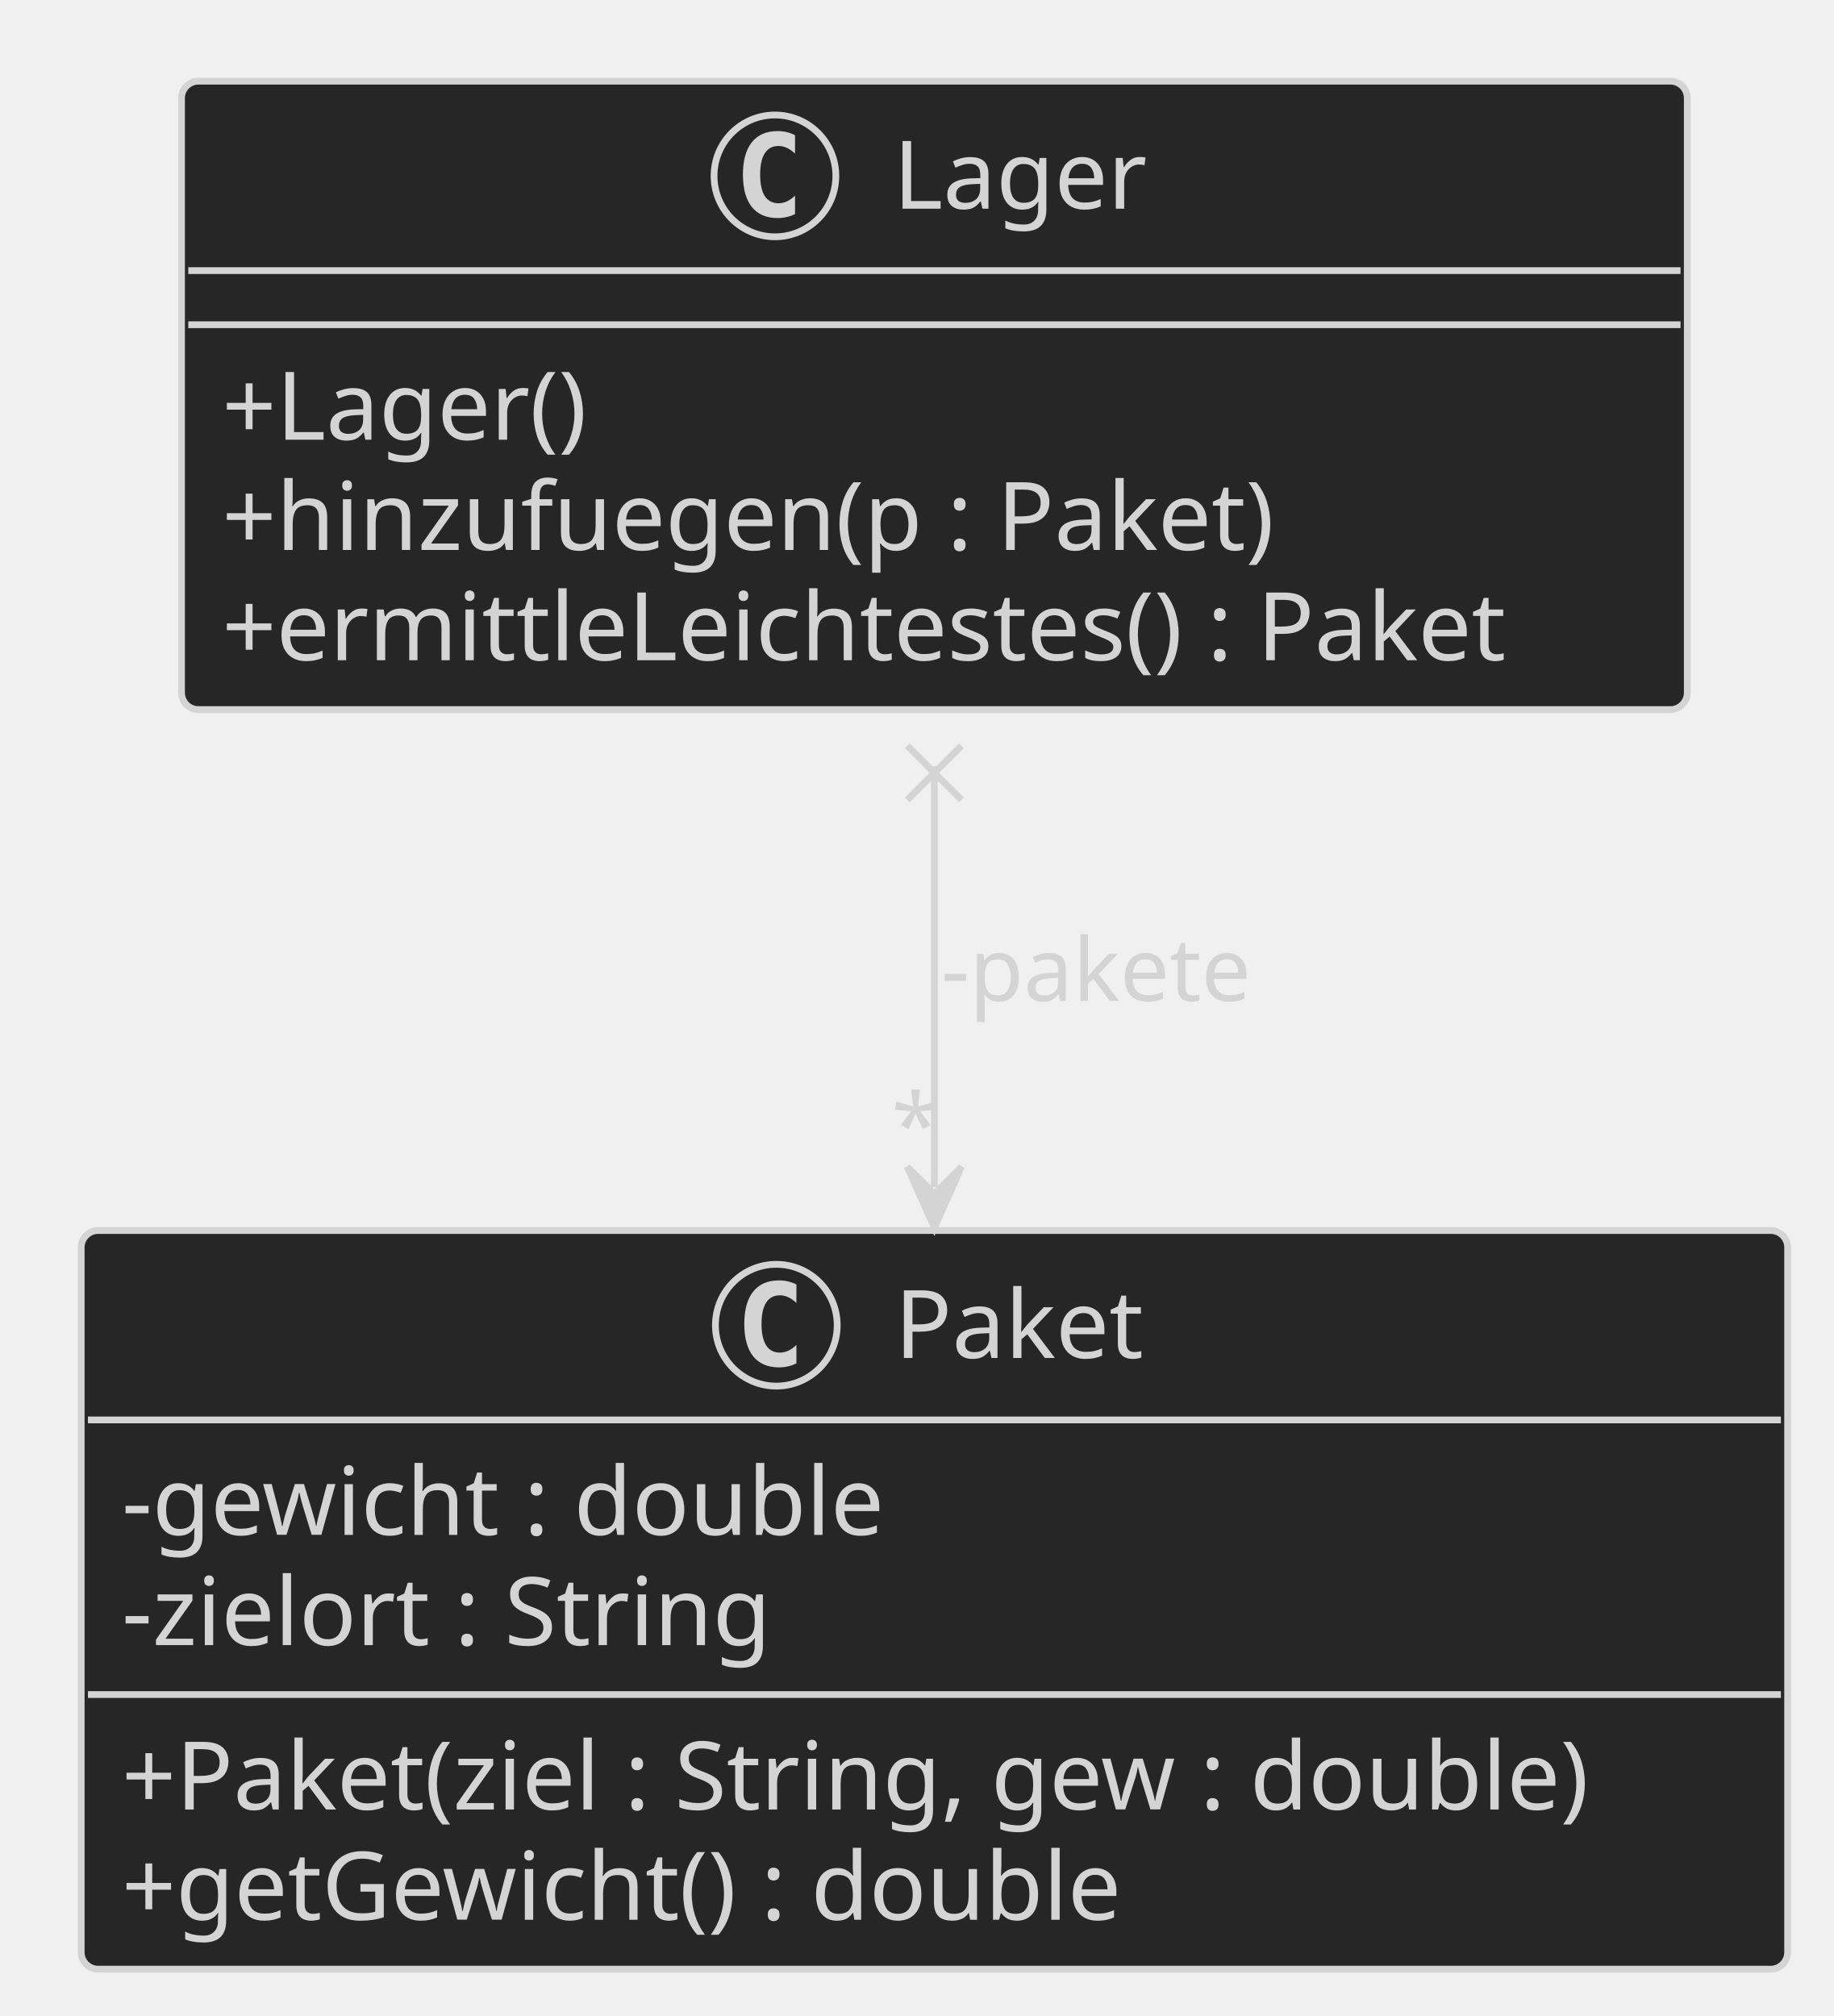
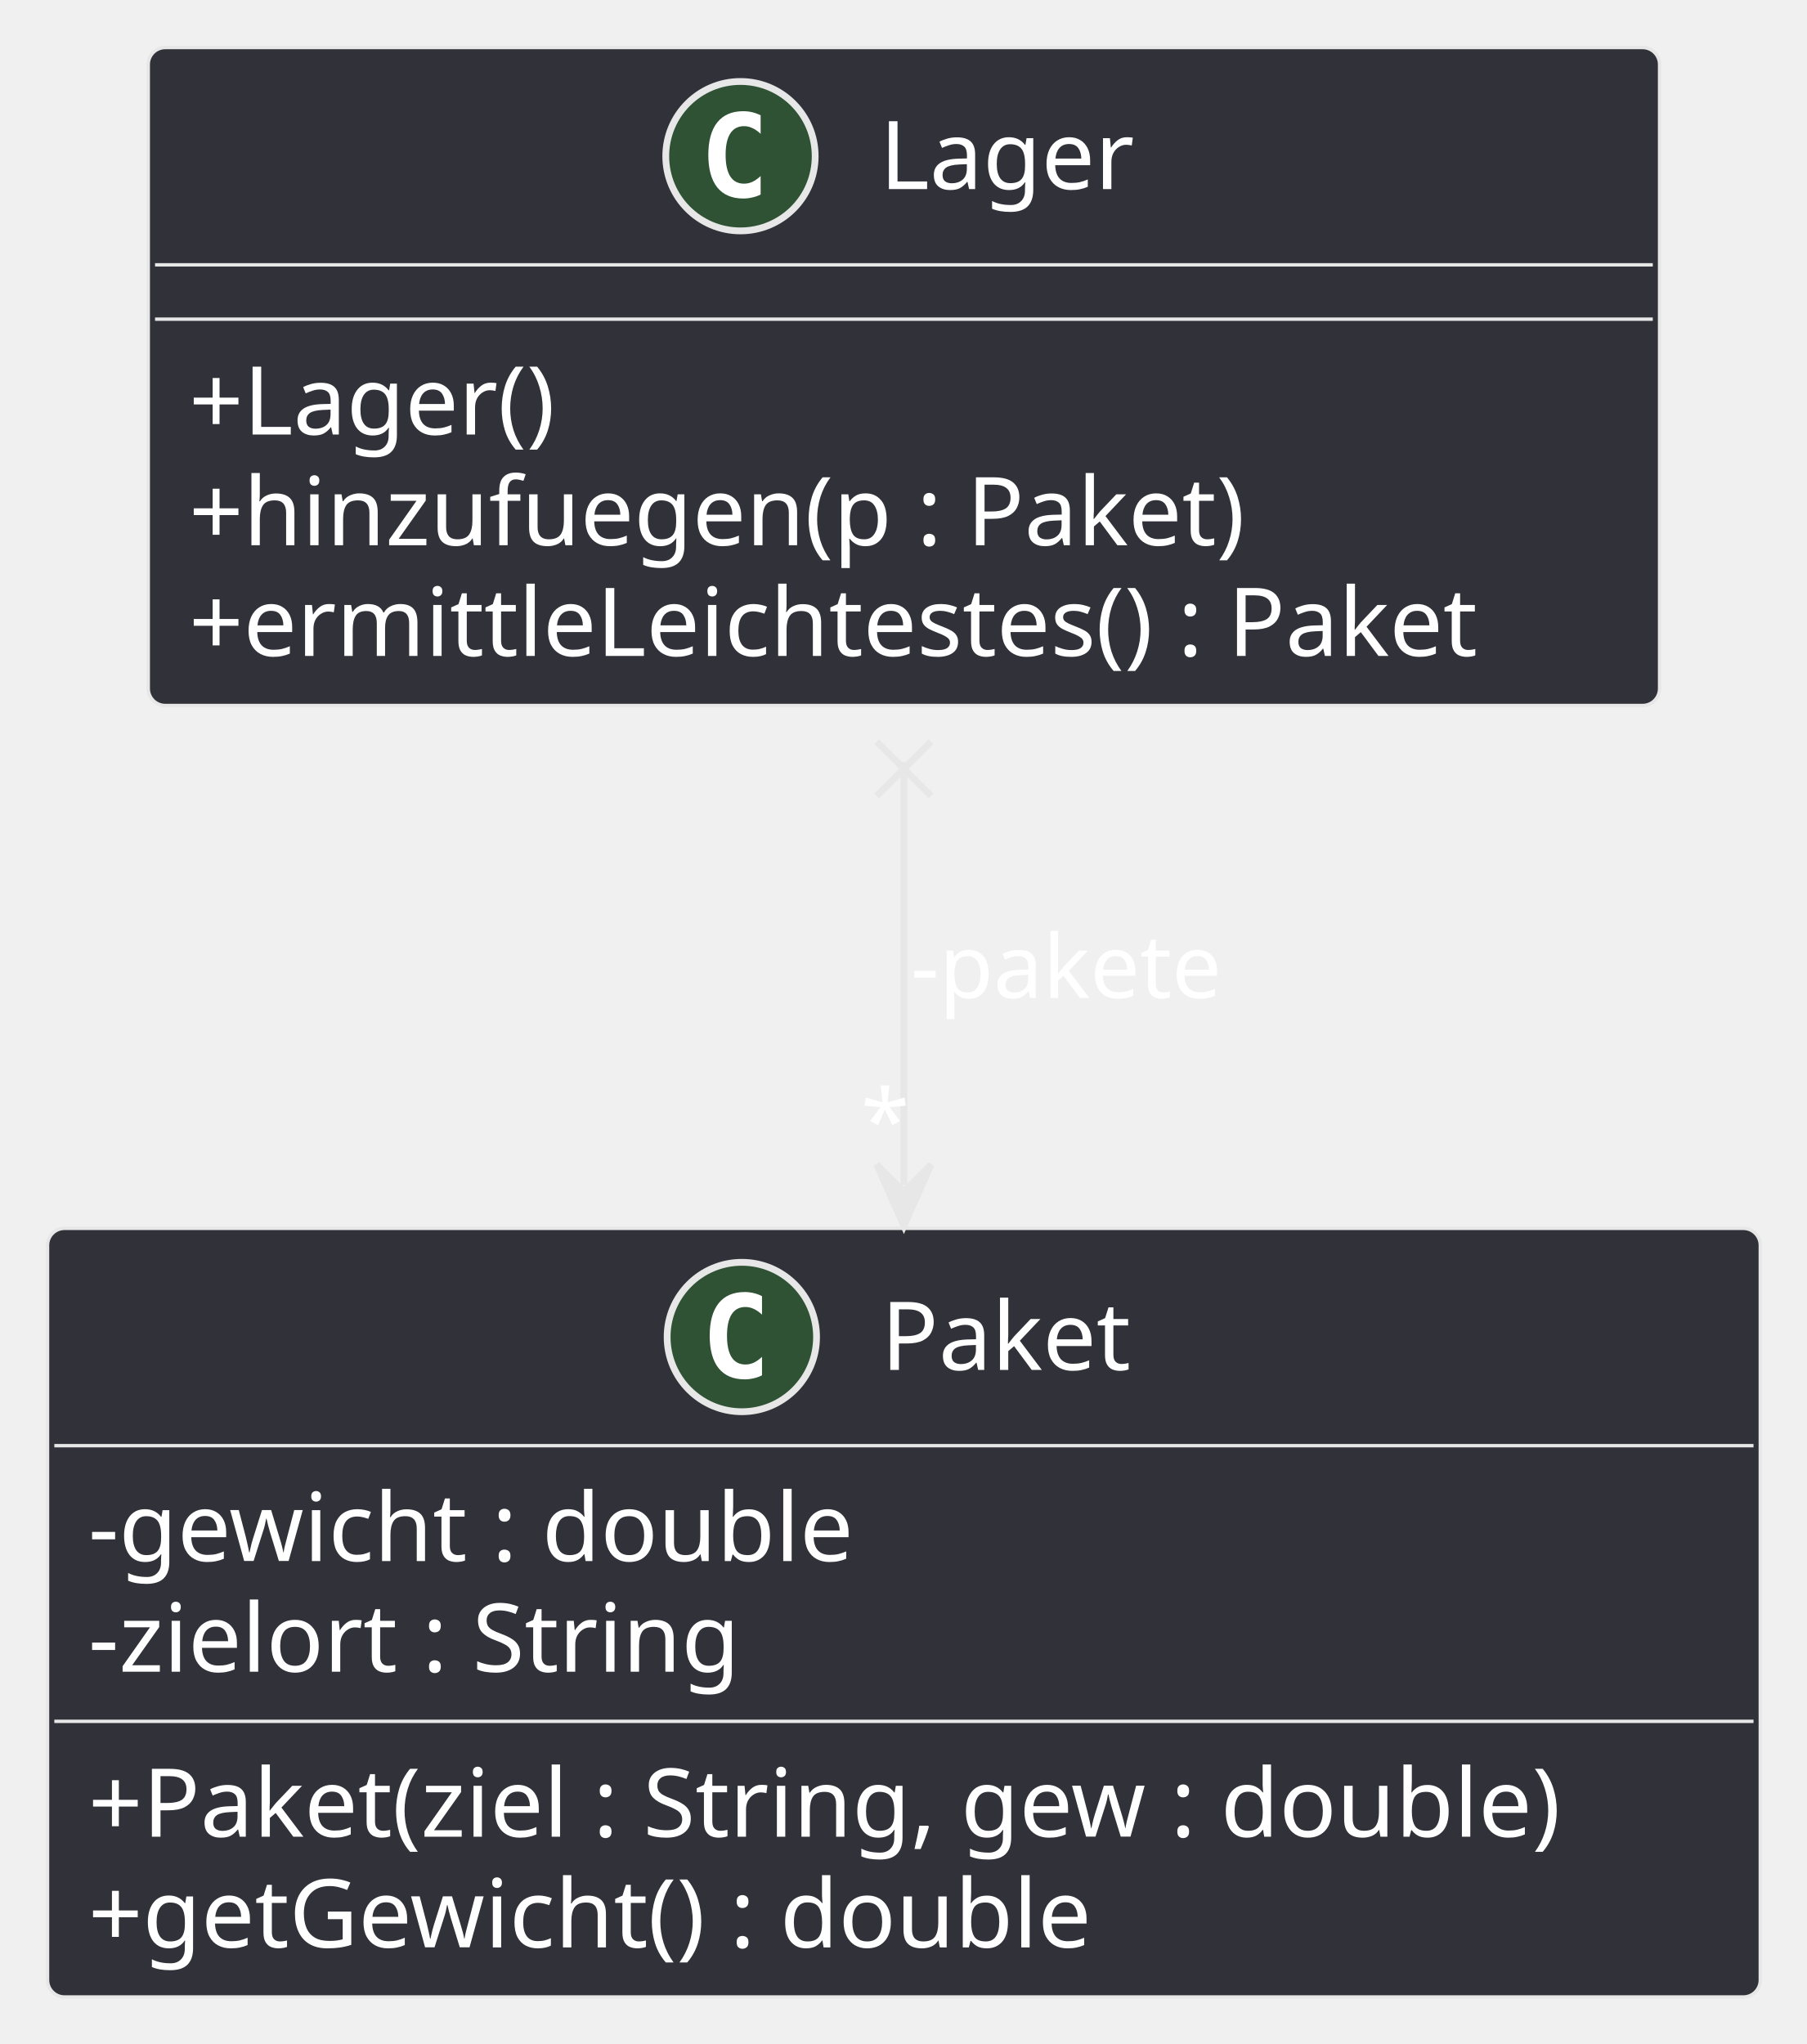
- <svg xmlns="http://www.w3.org/2000/svg" contentStyleType="text/css" data-diagram-type="CLASS" height="298px" preserveAspectRatio="none" style="width:271px;height:298px;" version="1.1" viewBox="0 0 271 298" width="271px" zoomAndPan="magnify">
+ <svg xmlns="http://www.w3.org/2000/svg" contentStyleType="text/css" data-diagram-type="CLASS" height="301px" preserveAspectRatio="none" style="width:266px;height:301px;" version="1.1" viewBox="0 0 266 301" width="266px" zoomAndPan="magnify">
  <defs />
  <g>
-     <g class="entity" data-qualified-name="Lager" data-source-line="5" id="ent0002">
-       <rect fill="#262626" height="92.891" rx="2.5" ry="2.5" style="stroke:#D4D4D4;stroke-width:1;" width="222.547" x="26.83" y="12" />
-       <ellipse cx="114.536" cy="26" fill="#262626" rx="9" ry="9" style="stroke:#D4D4D4;stroke-width:1;" />
-       <path d="M117.505,31.641 Q116.927,31.938 116.286,32.078 Q115.645,32.234 114.942,32.234 Q112.442,32.234 111.114,30.594 Q109.802,28.938 109.802,25.812 Q109.802,22.688 111.114,21.031 Q112.442,19.375 114.942,19.375 Q115.645,19.375 116.286,19.531 Q116.942,19.688 117.505,19.984 L117.505,22.703 Q116.88,22.125 116.286,21.859 Q115.692,21.578 115.067,21.578 Q113.724,21.578 113.036,22.656 Q112.349,23.719 112.349,25.812 Q112.349,27.906 113.036,28.984 Q113.724,30.047 115.067,30.047 Q115.692,30.047 116.286,29.781 Q116.88,29.5 117.505,28.922 L117.505,31.641 Z " fill="#D4D4D4" />
-       <text fill="#D4D4D4" font-family="Verdana" font-size="14" lengthAdjust="spacing" textLength="39.635" x="132.036" y="30.847">Lager</text>
-       <line style="stroke:#D4D4D4;stroke-width:1;" x1="27.83" x2="248.377" y1="40" y2="40" />
-       <line style="stroke:#D4D4D4;stroke-width:1;" x1="27.83" x2="248.377" y1="48" y2="48" />
-       <text fill="#D4D4D4" font-family="Verdana" font-size="14" lengthAdjust="spacing" textLength="62.289" x="32.83" y="64.995">+Lager()</text>
-       <text fill="#D4D4D4" font-family="Verdana" font-size="14" lengthAdjust="spacing" textLength="171.035" x="32.83" y="81.292">+hinzufuegen(p : Paket)</text>
-       <text fill="#D4D4D4" font-family="Verdana" font-size="14" lengthAdjust="spacing" textLength="210.547" x="32.83" y="97.589">+ermittleLeichtestes() : Paket</text>
+     <g class="entity" data-qualified-name="Lager" data-source-line="3" id="ent0002">
+       <rect fill="#313139" height="96.891" rx="2.5" ry="2.5" style="stroke:#E7E7E7;stroke-width:0.5;" width="222.547" x="21.83" y="7" />
+       <ellipse cx="109.036" cy="23" fill="#2E5233" rx="11" ry="11" style="stroke:#E7E7E7;stroke-width:1;" />
+       <path d="M112.005,28.641 Q111.427,28.938 110.786,29.078 Q110.145,29.234 109.442,29.234 Q106.942,29.234 105.614,27.594 Q104.302,25.938 104.302,22.812 Q104.302,19.688 105.614,18.031 Q106.942,16.375 109.442,16.375 Q110.145,16.375 110.786,16.531 Q111.442,16.688 112.005,16.984 L112.005,19.703 Q111.38,19.125 110.786,18.859 Q110.192,18.578 109.567,18.578 Q108.224,18.578 107.536,19.656 Q106.849,20.719 106.849,22.812 Q106.849,24.906 107.536,25.984 Q108.224,27.047 109.567,27.047 Q110.192,27.047 110.786,26.781 Q111.38,26.5 112.005,25.922 L112.005,28.641 Z " fill="#FFFFFF" />
+       <text fill="#FFFFFF" font-family="sans-serif" font-size="14" lengthAdjust="spacing" textLength="39.635" x="129.536" y="27.847">Lager</text>
+       <line style="stroke:#E7E7E7;stroke-width:0.5;" x1="22.83" x2="243.377" y1="39" y2="39" />
+       <line style="stroke:#E7E7E7;stroke-width:0.5;" x1="22.83" x2="243.377" y1="47" y2="47" />
+       <text fill="#FFFFFF" font-family="sans-serif" font-size="14" lengthAdjust="spacing" textLength="62.289" x="27.83" y="63.995">+Lager()</text>
+       <text fill="#FFFFFF" font-family="sans-serif" font-size="14" lengthAdjust="spacing" textLength="171.035" x="27.83" y="80.292">+hinzufuegen(p : Paket)</text>
+       <text fill="#FFFFFF" font-family="sans-serif" font-size="14" lengthAdjust="spacing" textLength="210.547" x="27.83" y="96.589">+ermittleLeichtestes() : Paket</text>
    </g>
-     <g class="entity" data-qualified-name="Paket" data-source-line="10" id="ent0003">
-       <rect fill="#262626" height="109.188" rx="2.5" ry="2.5" style="stroke:#D4D4D4;stroke-width:1;" width="252.208" x="12" y="181.89" />
-       <ellipse cx="114.738" cy="195.89" fill="#262626" rx="9" ry="9" style="stroke:#D4D4D4;stroke-width:1;" />
-       <path d="M117.707,201.531 Q117.129,201.827 116.488,201.968 Q115.848,202.124 115.144,202.124 Q112.644,202.124 111.316,200.484 Q110.004,198.827 110.004,195.702 Q110.004,192.577 111.316,190.921 Q112.644,189.265 115.144,189.265 Q115.848,189.265 116.488,189.421 Q117.144,189.577 117.707,189.874 L117.707,192.593 Q117.082,192.015 116.488,191.749 Q115.894,191.468 115.269,191.468 Q113.926,191.468 113.238,192.546 Q112.551,193.609 112.551,195.702 Q112.551,197.796 113.238,198.874 Q113.926,199.937 115.269,199.937 Q115.894,199.937 116.488,199.671 Q117.082,199.39 117.707,198.812 L117.707,201.531 Z " fill="#D4D4D4" />
-       <text fill="#D4D4D4" font-family="Verdana" font-size="14" lengthAdjust="spacing" textLength="39.231" x="132.238" y="200.737">Paket</text>
-       <line style="stroke:#D4D4D4;stroke-width:1;" x1="13" x2="263.208" y1="209.89" y2="209.89" />
-       <text fill="#D4D4D4" font-family="Verdana" font-size="14" lengthAdjust="spacing" textLength="121.283" x="18" y="226.885">-gewicht : double</text>
-       <text fill="#D4D4D4" font-family="Verdana" font-size="14" lengthAdjust="spacing" textLength="104.002" x="18" y="243.182">-zielort : String</text>
-       <line style="stroke:#D4D4D4;stroke-width:1;" x1="13" x2="263.208" y1="250.484" y2="250.484" />
-       <text fill="#D4D4D4" font-family="Verdana" font-size="14" lengthAdjust="spacing" textLength="240.208" x="18" y="267.479">+Paket(ziel : String, gew : double)</text>
-       <text fill="#D4D4D4" font-family="Verdana" font-size="14" lengthAdjust="spacing" textLength="163.837" x="18" y="283.776">+getGewicht() : double</text>
+     <g class="entity" data-qualified-name="Paket" data-source-line="8" id="ent0003">
+       <rect fill="#313139" height="113.188" rx="2.5" ry="2.5" style="stroke:#E7E7E7;stroke-width:0.5;" width="252.208" x="7" y="180.89" />
+       <ellipse cx="109.238" cy="196.89" fill="#2E5233" rx="11" ry="11" style="stroke:#E7E7E7;stroke-width:1;" />
+       <path d="M112.207,202.531 Q111.629,202.827 110.988,202.968 Q110.348,203.124 109.644,203.124 Q107.144,203.124 105.816,201.484 Q104.504,199.827 104.504,196.702 Q104.504,193.577 105.816,191.921 Q107.144,190.265 109.644,190.265 Q110.348,190.265 110.988,190.421 Q111.644,190.577 112.207,190.874 L112.207,193.593 Q111.582,193.015 110.988,192.749 Q110.394,192.468 109.769,192.468 Q108.426,192.468 107.738,193.546 Q107.051,194.609 107.051,196.702 Q107.051,198.796 107.738,199.874 Q108.426,200.937 109.769,200.937 Q110.394,200.937 110.988,200.671 Q111.582,200.39 112.207,199.812 L112.207,202.531 Z " fill="#FFFFFF" />
+       <text fill="#FFFFFF" font-family="sans-serif" font-size="14" lengthAdjust="spacing" textLength="39.231" x="129.738" y="201.737">Paket</text>
+       <line style="stroke:#E7E7E7;stroke-width:0.5;" x1="8" x2="258.208" y1="212.89" y2="212.89" />
+       <text fill="#FFFFFF" font-family="sans-serif" font-size="14" lengthAdjust="spacing" textLength="121.283" x="13" y="229.885">-gewicht : double</text>
+       <text fill="#FFFFFF" font-family="sans-serif" font-size="14" lengthAdjust="spacing" textLength="104.002" x="13" y="246.182">-zielort : String</text>
+       <line style="stroke:#E7E7E7;stroke-width:0.5;" x1="8" x2="258.208" y1="253.484" y2="253.484" />
+       <text fill="#FFFFFF" font-family="sans-serif" font-size="14" lengthAdjust="spacing" textLength="240.208" x="13" y="270.479">+Paket(ziel : String, gew : double)</text>
+       <text fill="#FFFFFF" font-family="sans-serif" font-size="14" lengthAdjust="spacing" textLength="163.837" x="13" y="286.776">+getGewicht() : double</text>
    </g>
-     <g class="link" data-entity-1="ent0002" data-entity-2="ent0003" data-link-type="dependency" data-source-line="16" id="lnk4">
-       <path codeLine="16" d="M138.1,113.24 C138.1,136.57 138.1,151.08 138.1,175.48" fill="none" id="Lager-Paket" style="stroke:#D4D4D4;stroke-width:1;" />
-       <path d="M134.1,110.24 L142.1,118.24 M142.1,110.24 L134.1,118.24" fill="none" style="stroke:#D4D4D4;stroke-width:1;" />
-       <polygon fill="#D4D4D4" points="138.1,181.48,142.1,172.48,138.1,176.48,134.1,172.48,138.1,181.48" style="stroke:#D4D4D4;stroke-width:1;" />
-       <text fill="#D4D4D4" font-family="Verdana" font-size="13" lengthAdjust="spacing" textLength="49.531" x="139.1" y="147.957">-pakete</text>
-       <text fill="#D4D4D4" font-family="Verdana" font-size="13" lengthAdjust="spacing" textLength="6.5" x="131.764" y="170.937">*</text>
+     <g class="link" data-entity-1="ent0002" data-entity-2="ent0003" data-link-type="dependency" data-source-line="14" id="lnk4">
+       <path codeLine="14" d="M133.1,112.22 C133.1,135.66 133.1,150.04 133.1,174.5" fill="none" id="Lager-Paket" style="stroke:#E7E7E7;stroke-width:1;" />
+       <path d="M129.1,109.22 L137.1,117.22 M137.1,109.22 L129.1,117.22" fill="none" style="stroke:#E7E7E7;stroke-width:1;" />
+       <polygon fill="#E7E7E7" points="133.1,180.5,137.1,171.5,133.1,175.5,129.1,171.5,133.1,180.5" style="stroke:#E7E7E7;stroke-width:1;" />
+       <text fill="#FFFFFF" font-family="sans-serif" font-size="13" lengthAdjust="spacing" textLength="49.531" x="134.1" y="146.957">-pakete</text>
+       <text fill="#FFFFFF" font-family="sans-serif" font-size="13" lengthAdjust="spacing" textLength="6.5" x="126.764" y="169.716">*</text>
    </g>
  </g>
</svg>
